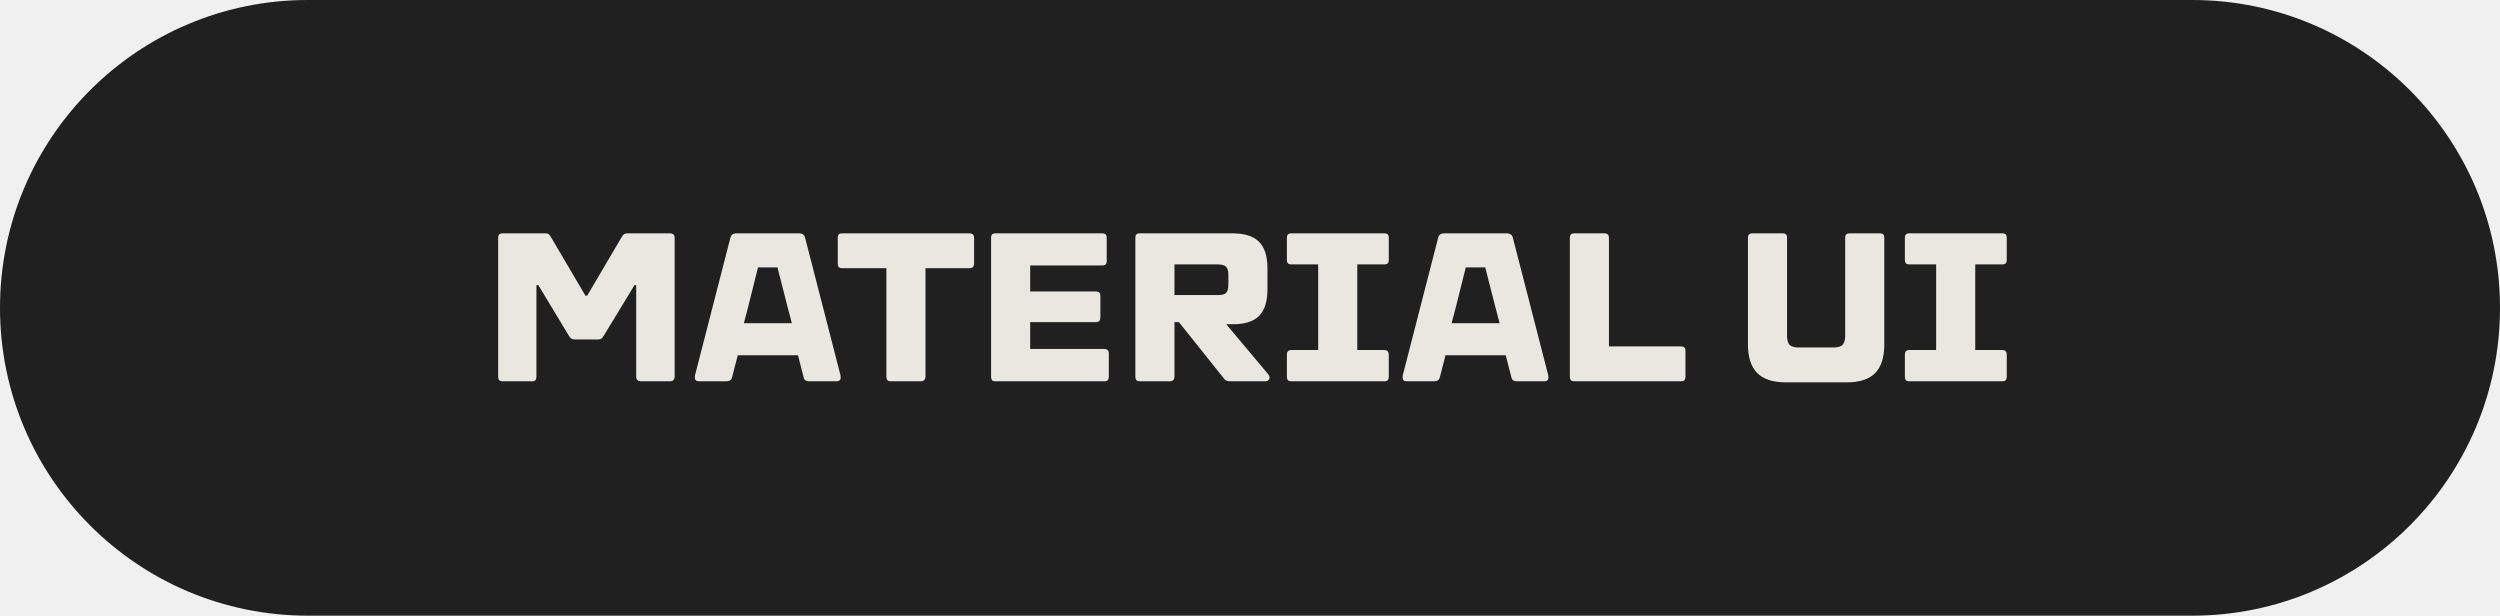
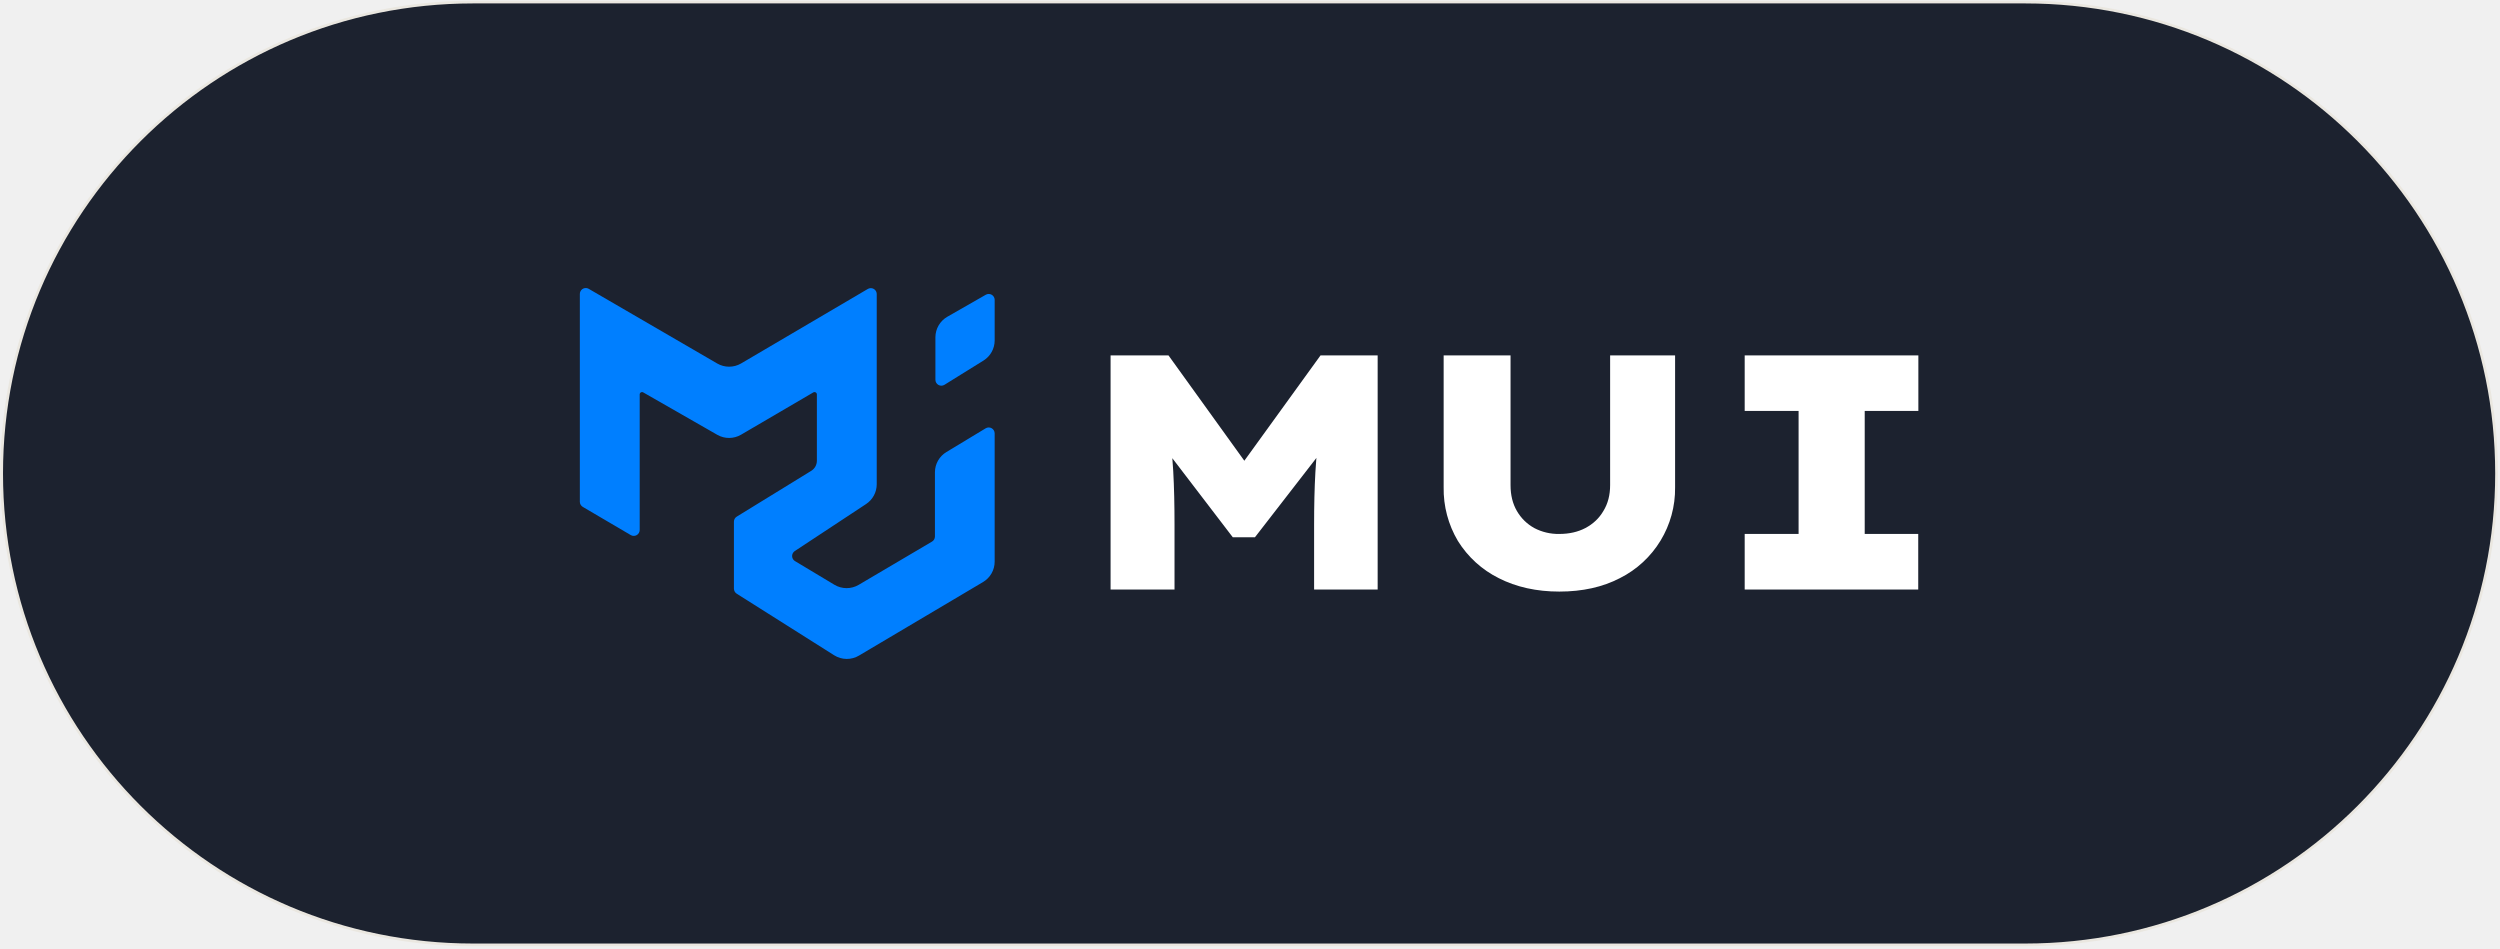
- <svg xmlns="http://www.w3.org/2000/svg" width="1072" height="264" viewBox="0 0 1072 264" fill="none">
-   <rect width="1072" height="264" rx="132" fill="#202020" />
-   <path d="M215.61 163.5q-1.088 0-1.541-.453-.453-.544-.453-1.631v-59.363q0-1.088.453-1.541t1.541-.453h18.217q.996 0 1.45.362.543.363 1.087 1.45l14.682 24.924h.725l14.682-24.924q.635-1.087 1.088-1.45.543-.362 1.541-.362h18.126q1.087 0 1.54.453.544.453.544 1.541v59.363q0 2.084-2.084 2.084h-12.326q-2.084 0-2.084-2.084v-39.153h-.726l-13.05 21.48q-.635 1.087-1.178 1.45-.454.362-1.451.362h-9.878q-.997 0-1.541-.362-.543-.363-1.178-1.45l-12.96-21.48h-.816v39.153q0 1.087-.453 1.631-.453.453-1.541.453zm144.779-2.628q.09.362.09.997 0 1.63-1.812 1.631h-11.691q-1.994 0-2.357-1.631l-2.447-9.517h-25.829l-2.448 9.517q-.272.906-.906 1.268-.543.363-1.541.363h-11.691q-1.812 0-1.812-1.631 0-.635.09-.997l15.226-59.182q.544-1.63 2.447-1.631h27.008q1.903 0 2.447 1.631zm-27.008-46.222h-8.338l-4.26 17.039-1.812 6.888h20.573l-1.813-6.888zm82.228-14.591q1.087 0 1.54.453.544.453.544 1.541v10.875q0 2.085-2.084 2.085h-18.761v46.403q0 2.084-2.084 2.084h-12.688q-1.088 0-1.541-.453-.453-.544-.453-1.631v-46.403h-18.851q-1.088 0-1.541-.453-.453-.544-.453-1.632v-10.875q0-1.088.453-1.541t1.541-.453zm57.857 49.575q1.088 0 1.541.543.453.453.453 1.541v9.698q0 1.087-.453 1.631-.453.453-1.541.453h-46.493q-1.088 0-1.541-.453-.453-.544-.453-1.631v-59.363q0-1.088.453-1.541t1.541-.453h45.587q1.088 0 1.541.453t.453 1.541v9.788q0 1.087-.453 1.54t-1.541.454h-30.814v11.147h28.095q1.088 0 1.541.453t.453 1.541v9.063q0 1.088-.453 1.631-.453.453-1.541.454h-28.095v11.51zm70.295 10.785q.634.815.634 1.45 0 .725-.544 1.178-.453.453-1.359.453h-14.864q-1.087 0-1.812-.272-.635-.363-1.269-1.269l-19.032-23.835h-1.904v23.292q0 2.084-2.084 2.084h-12.688q-1.088 0-1.541-.453-.453-.544-.453-1.631v-59.363q0-1.088.453-1.541t1.541-.453h39.605q7.885 0 11.419 3.625 3.626 3.535 3.626 11.419v8.792q0 7.884-3.535 11.51-3.534 3.625-11.238 3.625h-2.9zm-40.15-47.038v13.142h18.58q2.628 0 3.534-.906.997-.997.997-3.626v-4.078q0-2.628-.997-3.535-.906-.996-3.534-.997zm78.389 0v36.706h11.51q1.088 0 1.541.544.453.453.453 1.54v9.245q0 1.087-.453 1.631-.453.453-1.541.453h-39.696q-1.087 0-1.541-.453-.453-.544-.453-1.631v-9.245q0-1.087.453-1.54.454-.544 1.541-.544h11.42v-36.706h-11.42q-1.087 0-1.541-.453t-.453-1.54v-9.335q0-1.088.453-1.541.454-.453 1.541-.453h39.696q1.088 0 1.541.453t.453 1.541v9.335q0 1.087-.453 1.54t-1.541.453zm81.876 47.491q.09.362.091.997 0 1.63-1.813 1.631h-11.691q-1.994 0-2.357-1.631l-2.447-9.517H619.83l-2.447 9.517q-.272.906-.907 1.268-.543.363-1.54.363h-11.692q-1.812 0-1.812-1.631 0-.635.09-.997l15.226-59.182q.545-1.63 2.447-1.631h27.008q1.904 0 2.447 1.631zm-27.008-46.222h-8.338l-4.259 17.039-1.813 6.888h20.573l-1.812-6.888zm38.276 48.85q-1.088 0-1.541-.453-.453-.544-.453-1.631v-59.363q0-1.088.453-1.541t1.541-.453h12.688q1.088 0 1.541.453.543.453.544 1.541v46.493h30.814q1.088 0 1.541.453t.453 1.541v10.876q0 1.087-.453 1.631-.453.453-1.541.453zm90.603.453q-8.247 0-12.235-3.988t-3.988-12.235v-45.677q0-1.088.454-1.541.543-.453 1.631-.453h12.688q1.088 0 1.541.453t.453 1.541v41.962q0 2.718 1.088 3.897 1.178 1.087 3.897 1.087h14.954q2.718 0 3.806-1.087 1.178-1.179 1.178-3.897v-41.962q0-1.088.453-1.541.545-.453 1.632-.453h12.688q1.088 0 1.541.453t.453 1.541v45.677q0 8.339-3.988 12.326-3.897 3.897-12.144 3.897zm81.24-50.572v36.706h11.51q1.088 0 1.541.544.453.453.453 1.54v9.245q0 1.087-.453 1.631-.453.453-1.541.453h-39.696q-1.087 0-1.54-.453-.454-.544-.454-1.631v-9.245q0-1.087.454-1.54.453-.544 1.54-.544h11.42v-36.706h-11.42q-1.087 0-1.54-.453t-.454-1.54v-9.335q0-1.088.454-1.541.453-.453 1.54-.453h39.696q1.088 0 1.541.453t.453 1.541v9.335q0 1.087-.453 1.54t-1.541.453z" fill="#EAE7E0" />
+ <svg xmlns="http://www.w3.org/2000/svg" width="965" height="366" viewBox="0 0 965 366" fill="none">
+   <path d="M182.602.798h599.102c100.497 0 181.965 81.47 181.965 181.966s-81.468 181.965-181.965 181.965H182.602C82.105 364.729.636 283.261.636 182.764S82.105.798 182.602.798" fill="#1C222F" />
+   <path d="M182.602.798h599.102c100.497 0 181.965 81.47 181.965 181.966s-81.468 181.965-181.965 181.965H182.602C82.105 364.729.636 283.261.636 182.764S82.105.798 182.602.798Z" stroke="#EAE7E0" stroke-width="1.049" />
+   <g clip-path="url(#a)">
+     <path d="m276.841 140.306-49.592-28.822a2.293 2.293 0 0 0-3.137.858c-.199.352-.3.751-.294 1.155v80.199c0 .823.457 1.555 1.143 1.967l18.529 10.888a2.29 2.29 0 0 0 2.281.004 2.283 2.283 0 0 0 1.15-1.971v-52.337a.913.913 0 0 1 1.372-.778l28.594 16.378a9.15 9.15 0 0 0 9.149-.046l27.907-16.332a.92.92 0 0 1 .909-.004.91.91 0 0 1 .464.782v25.619a4.58 4.58 0 0 1-2.196 3.889l-28.73 17.659a2.29 2.29 0 0 0-1.098 1.968v25.802c0 .824.411 1.556 1.052 1.967l37.651 23.79a9.15 9.15 0 0 0 4.791 1.408 9.14 9.14 0 0 0 4.817-1.316l47.853-28.365a9.15 9.15 0 0 0 4.484-7.915v-49.455a2.3 2.3 0 0 0-1.161-2.004 2.28 2.28 0 0 0-2.316.037l-15.143 9.15a9.15 9.15 0 0 0-4.438 7.777V207.1a2.28 2.28 0 0 1-1.144 1.967l-28.318 16.699a9.15 9.15 0 0 1-9.333-.046l-15.235-9.15a2.283 2.283 0 0 1-.84-2.997c.175-.34.433-.631.749-.846l27.541-18.162a9.15 9.15 0 0 0 4.117-7.64v-73.428a2.29 2.29 0 0 0-2.291-2.274c-.4.001-.793.106-1.14.307l-48.952 28.776a9.14 9.14 0 0 1-9.195 0" fill="#007FFF" />
+     <path d="M383.943 115.741v15.646a9.15 9.15 0 0 1-4.3 7.778l-15.098 9.378a2.286 2.286 0 0 1-3.477-1.967v-16.378a9.15 9.15 0 0 1 4.575-7.915l14.869-8.509c.347-.2.74-.306 1.14-.307a2.3 2.3 0 0 1 1.979 1.135c.202.346.31.739.312 1.139" fill="#007FFF" />
+     <path d="M428.685 227.555v-90.377h22.346l37.541 52.141-16.486-.1 37.64-52.041h22.049v90.377h-24.532v-24.928c0-7.399.149-14.202.497-20.36a178 178 0 0 1 2.086-19.019l2.582 7.995-28.007 36.151h-8.541l-27.908-36.498 2.88-7.648c.993 6.207 1.688 12.415 2.036 18.622.348 6.158.497 13.11.497 20.757v24.928h-24.68m173.207.795c-8.79 0-16.586-1.738-23.34-5.165a39.1 39.1 0 0 1-15.791-14.351 39.33 39.33 0 0 1-5.512-20.806v-50.85h25.822v50.105c0 3.774.795 7.101 2.434 9.931 1.638 2.831 3.873 5.016 6.703 6.605a19.9 19.9 0 0 0 9.684 2.284c3.774 0 7.15-.745 10.08-2.284 2.98-1.589 5.314-3.774 6.952-6.605 1.738-2.83 2.583-6.157 2.583-9.931v-50.105h25.077v50.85a38.64 38.64 0 0 1-21.353 35.157c-6.605 3.427-14.401 5.165-23.339 5.165m71.557-.795v-21.452h20.807V158.63h-20.807v-21.452h67.038v21.452H719.78v47.473h20.657v21.452h-67.038z" fill="#fff" />
+   </g>
+   <defs>
+     <clipPath id="a">
+       <path fill="#fff" d="M223.817 111.177h516.669V254.35H223.817z" />
+     </clipPath>
+   </defs>
</svg>
